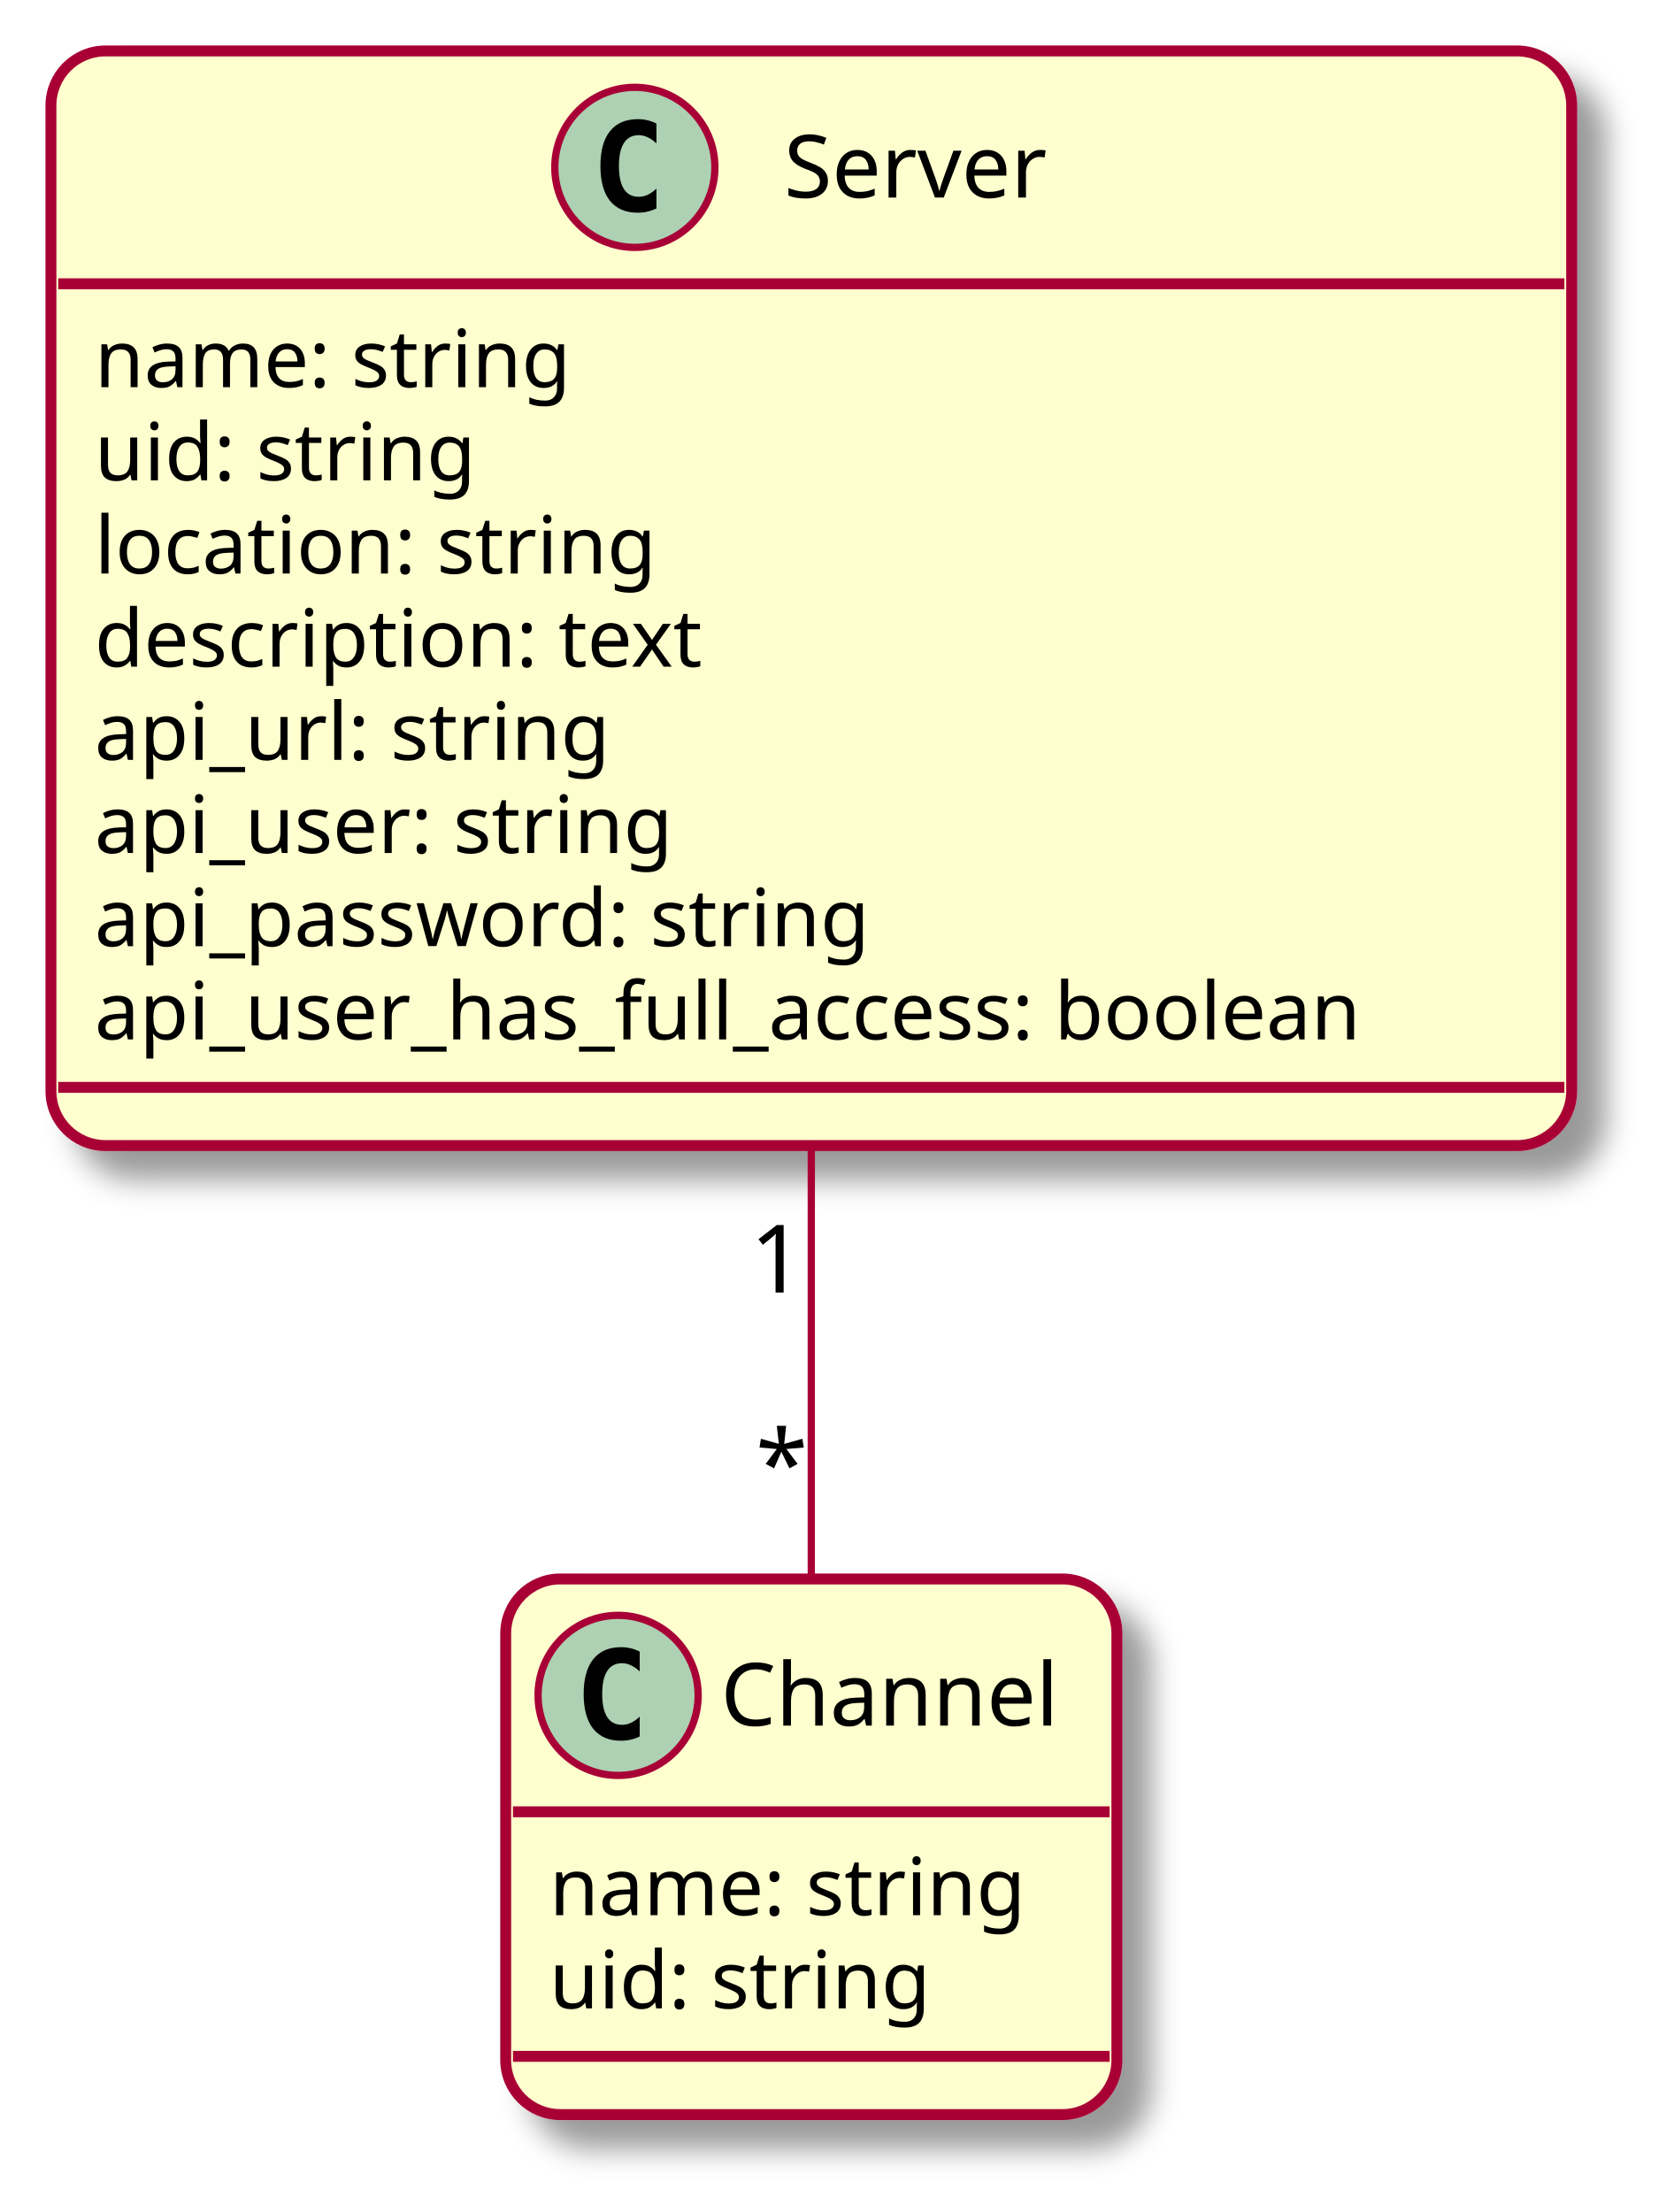
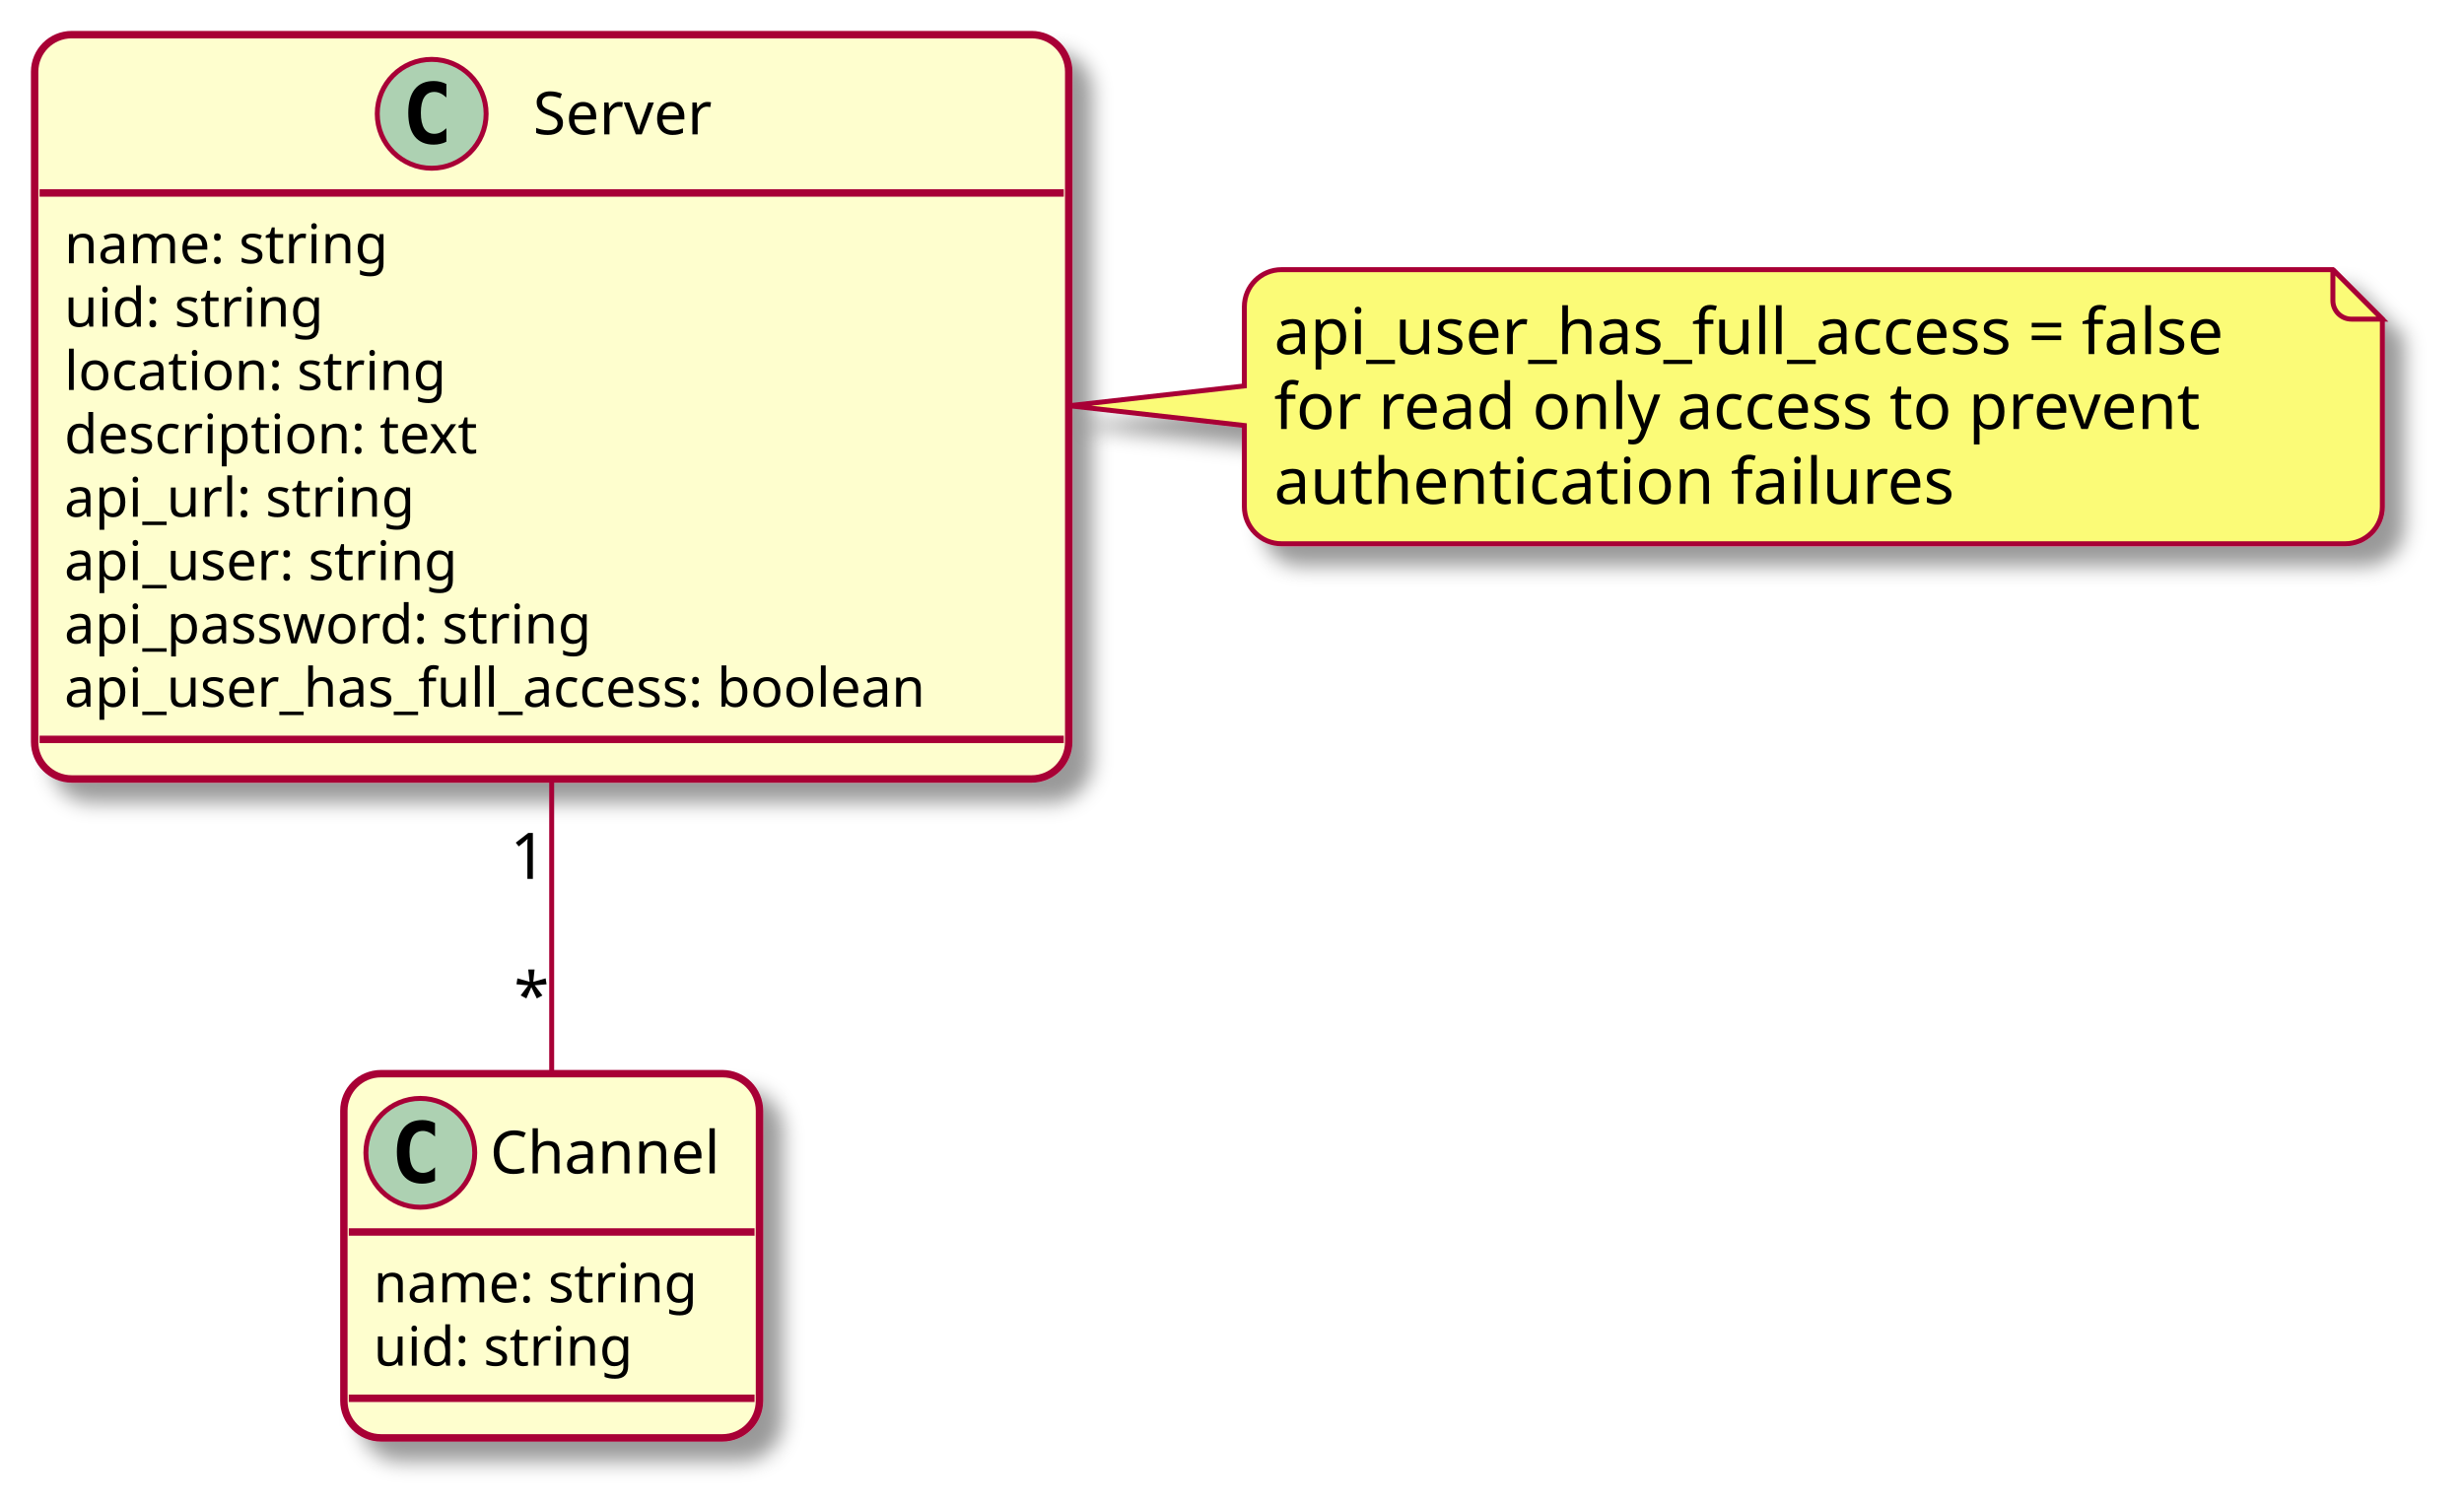
- <svg xmlns="http://www.w3.org/2000/svg" contentScriptType="application/ecmascript" contentStyleType="text/css" height="304px" preserveAspectRatio="none" style="width:230px;height:304px;" version="1.1" viewBox="0 0 230 304" width="230px" zoomAndPan="magnify">
+ <svg xmlns="http://www.w3.org/2000/svg" contentScriptType="application/ecmascript" contentStyleType="text/css" height="304px" preserveAspectRatio="none" style="width:498px;height:304px;" version="1.1" viewBox="0 0 498 304" width="498px" zoomAndPan="magnify">
  <defs>
-     <filter height="300%" id="f1iqzmwn6x4v4d" width="300%" x="-1" y="-1">
+     <filter height="300%" id="f150e3kiba3dnc" width="300%" x="-1" y="-1">
      <feGaussianBlur result="blurOut" stdDeviation="2.0" />
      <feColorMatrix in="blurOut" result="blurOut2" type="matrix" values="0 0 0 0 0 0 0 0 0 0 0 0 0 0 0 0 0 0 .4 0" />
      <feOffset dx="4.0" dy="4.0" in="blurOut2" result="blurOut3" />
      <feBlend in="SourceGraphic" in2="blurOut3" mode="normal" />
    </filter>
  </defs>
  <g>
-     <rect codeLine="5" fill="#FEFECE" filter="url(#f1iqzmwn6x4v4d)" height="150.438" id="Server" rx="7.5" ry="7.5" style="stroke:#A80036;stroke-width:1.5;" width="209" x="7" y="7" />
+     <rect codeLine="5" fill="#FEFECE" filter="url(#f150e3kiba3dnc)" height="150.438" id="Server" rx="7.5" ry="7.5" style="stroke:#A80036;stroke-width:1.5;" width="209" x="7" y="7" />
    <ellipse cx="87.25" cy="23" fill="#ADD1B2" rx="11" ry="11" style="stroke:#A80036;stroke-width:1.0;" />
    <path d="M90.219,28.641 Q89.641,28.938 89,29.078 Q88.359,29.234 87.656,29.234 Q85.156,29.234 83.828,27.594 Q82.516,25.938 82.516,22.812 Q82.516,19.688 83.828,18.031 Q85.156,16.375 87.656,16.375 Q88.359,16.375 89,16.531 Q89.656,16.688 90.219,16.984 L90.219,19.703 Q89.594,19.125 89,18.859 Q88.406,18.578 87.781,18.578 Q86.438,18.578 85.75,19.656 Q85.062,20.719 85.062,22.812 Q85.062,24.906 85.75,25.984 Q86.438,27.047 87.781,27.047 Q88.406,27.047 89,26.781 Q89.594,26.5 90.219,25.922 L90.219,28.641 Z " fill="#000000" />
    <text fill="#000000" font-family="sans-serif" font-size="12" lengthAdjust="spacing" textLength="40" x="107.75" y="27.154">Server</text>
    <line style="stroke:#A80036;stroke-width:1.5;" x1="8" x2="215" y1="39" y2="39" />
    <text fill="#000000" font-family="sans-serif" font-size="11" lengthAdjust="spacing" textLength="72" x="13" y="53.21">name: string</text>
    <text fill="#000000" font-family="sans-serif" font-size="11" lengthAdjust="spacing" textLength="57" x="13" y="66.015">uid: string</text>
    <text fill="#000000" font-family="sans-serif" font-size="11" lengthAdjust="spacing" textLength="84" x="13" y="78.82">location: string</text>
    <text fill="#000000" font-family="sans-serif" font-size="11" lengthAdjust="spacing" textLength="91" x="13" y="91.624">description: text</text>
    <text fill="#000000" font-family="sans-serif" font-size="11" lengthAdjust="spacing" textLength="78" x="13" y="104.429">api_url: string</text>
    <text fill="#000000" font-family="sans-serif" font-size="11" lengthAdjust="spacing" textLength="89" x="13" y="117.234">api_user: string</text>
    <text fill="#000000" font-family="sans-serif" font-size="11" lengthAdjust="spacing" textLength="119" x="13" y="130.039">api_password: string</text>
    <text fill="#000000" font-family="sans-serif" font-size="11" lengthAdjust="spacing" textLength="197" x="13" y="142.843">api_user_has_full_access: boolean</text>
    <line style="stroke:#A80036;stroke-width:1.5;" x1="8" x2="215" y1="149.438" y2="149.438" />
-     <rect codeLine="16" fill="#FEFECE" filter="url(#f1iqzmwn6x4v4d)" height="73.609" id="Channel" rx="7.5" ry="7.5" style="stroke:#A80036;stroke-width:1.5;" width="84" x="69.5" y="217" />
+     <path d="M251.5,62 L251.5,78 L216.09,82 L251.5,86 L251.5,102.398 A7.5,7.5 0 0 0 259,109.898 L474,109.898 A7.5,7.5 0 0 0 481.5,102.398 L481.5,64.5 L471.5,54.5 L259,54.5 A7.5,7.5 0 0 0 251.5,62 " fill="#FBFB77" filter="url(#f150e3kiba3dnc)" style="stroke:#A80036;stroke-width:1.0;" />
+     <path d="M471.5,54.5 L471.5,60.75 A3.75,3.75 0 0 0 475.25,64.5 L481.5,64.5 L471.5,54.5 " fill="#FBFB77" style="stroke:#A80036;stroke-width:1.0;" />
+     <text fill="#000000" font-family="sans-serif" font-size="13" lengthAdjust="spacing" textLength="209" x="257.5" y="71.567">api_user_has_full_access = false</text>
+     <text fill="#000000" font-family="sans-serif" font-size="13" lengthAdjust="spacing" textLength="198" x="257.5" y="86.7">for read only access to prevent</text>
+     <text fill="#000000" font-family="sans-serif" font-size="13" lengthAdjust="spacing" textLength="142" x="257.5" y="101.832">authentication failures</text>
+     <rect codeLine="21" fill="#FEFECE" filter="url(#f150e3kiba3dnc)" height="73.609" id="Channel" rx="7.5" ry="7.5" style="stroke:#A80036;stroke-width:1.5;" width="84" x="69.5" y="217" />
    <ellipse cx="84.95" cy="233" fill="#ADD1B2" rx="11" ry="11" style="stroke:#A80036;stroke-width:1.0;" />
    <path d="M87.919,238.641 Q87.341,238.938 86.7,239.078 Q86.059,239.234 85.356,239.234 Q82.856,239.234 81.528,237.594 Q80.216,235.938 80.216,232.812 Q80.216,229.688 81.528,228.031 Q82.856,226.375 85.356,226.375 Q86.059,226.375 86.7,226.531 Q87.356,226.688 87.919,226.984 L87.919,229.703 Q87.294,229.125 86.7,228.859 Q86.106,228.578 85.481,228.578 Q84.138,228.578 83.45,229.656 Q82.763,230.719 82.763,232.812 Q82.763,234.906 83.45,235.984 Q84.138,237.047 85.481,237.047 Q86.106,237.047 86.7,236.781 Q87.294,236.5 87.919,235.922 L87.919,238.641 Z " fill="#000000" />
    <text fill="#000000" font-family="sans-serif" font-size="12" lengthAdjust="spacing" textLength="51" x="99.05" y="237.154">Channel</text>
    <line style="stroke:#A80036;stroke-width:1.5;" x1="70.5" x2="152.5" y1="249" y2="249" />
    <text fill="#000000" font-family="sans-serif" font-size="11" lengthAdjust="spacing" textLength="72" x="75.5" y="263.21">name: string</text>
    <text fill="#000000" font-family="sans-serif" font-size="11" lengthAdjust="spacing" textLength="57" x="75.5" y="276.015">uid: string</text>
    <line style="stroke:#A80036;stroke-width:1.5;" x1="70.5" x2="152.5" y1="282.609" y2="282.609" />
-     <path codeLine="21" d="M111.5,157.07 C111.5,177.83 111.5,199.47 111.5,216.93 " fill="none" id="Server-Channel" style="stroke:#A80036;stroke-width:1.0;" />
+     <path codeLine="26" d="M111.5,157.07 C111.5,177.83 111.5,199.47 111.5,216.93 " fill="none" id="Server-Channel" style="stroke:#A80036;stroke-width:1.0;" />
    <text fill="#000000" font-family="sans-serif" font-size="13" lengthAdjust="spacing" textLength="8" x="103.088" y="177.636">1</text>
    <text fill="#000000" font-family="sans-serif" font-size="13" lengthAdjust="spacing" textLength="7" x="103.855" y="205.828">*</text>
  </g>
</svg>
